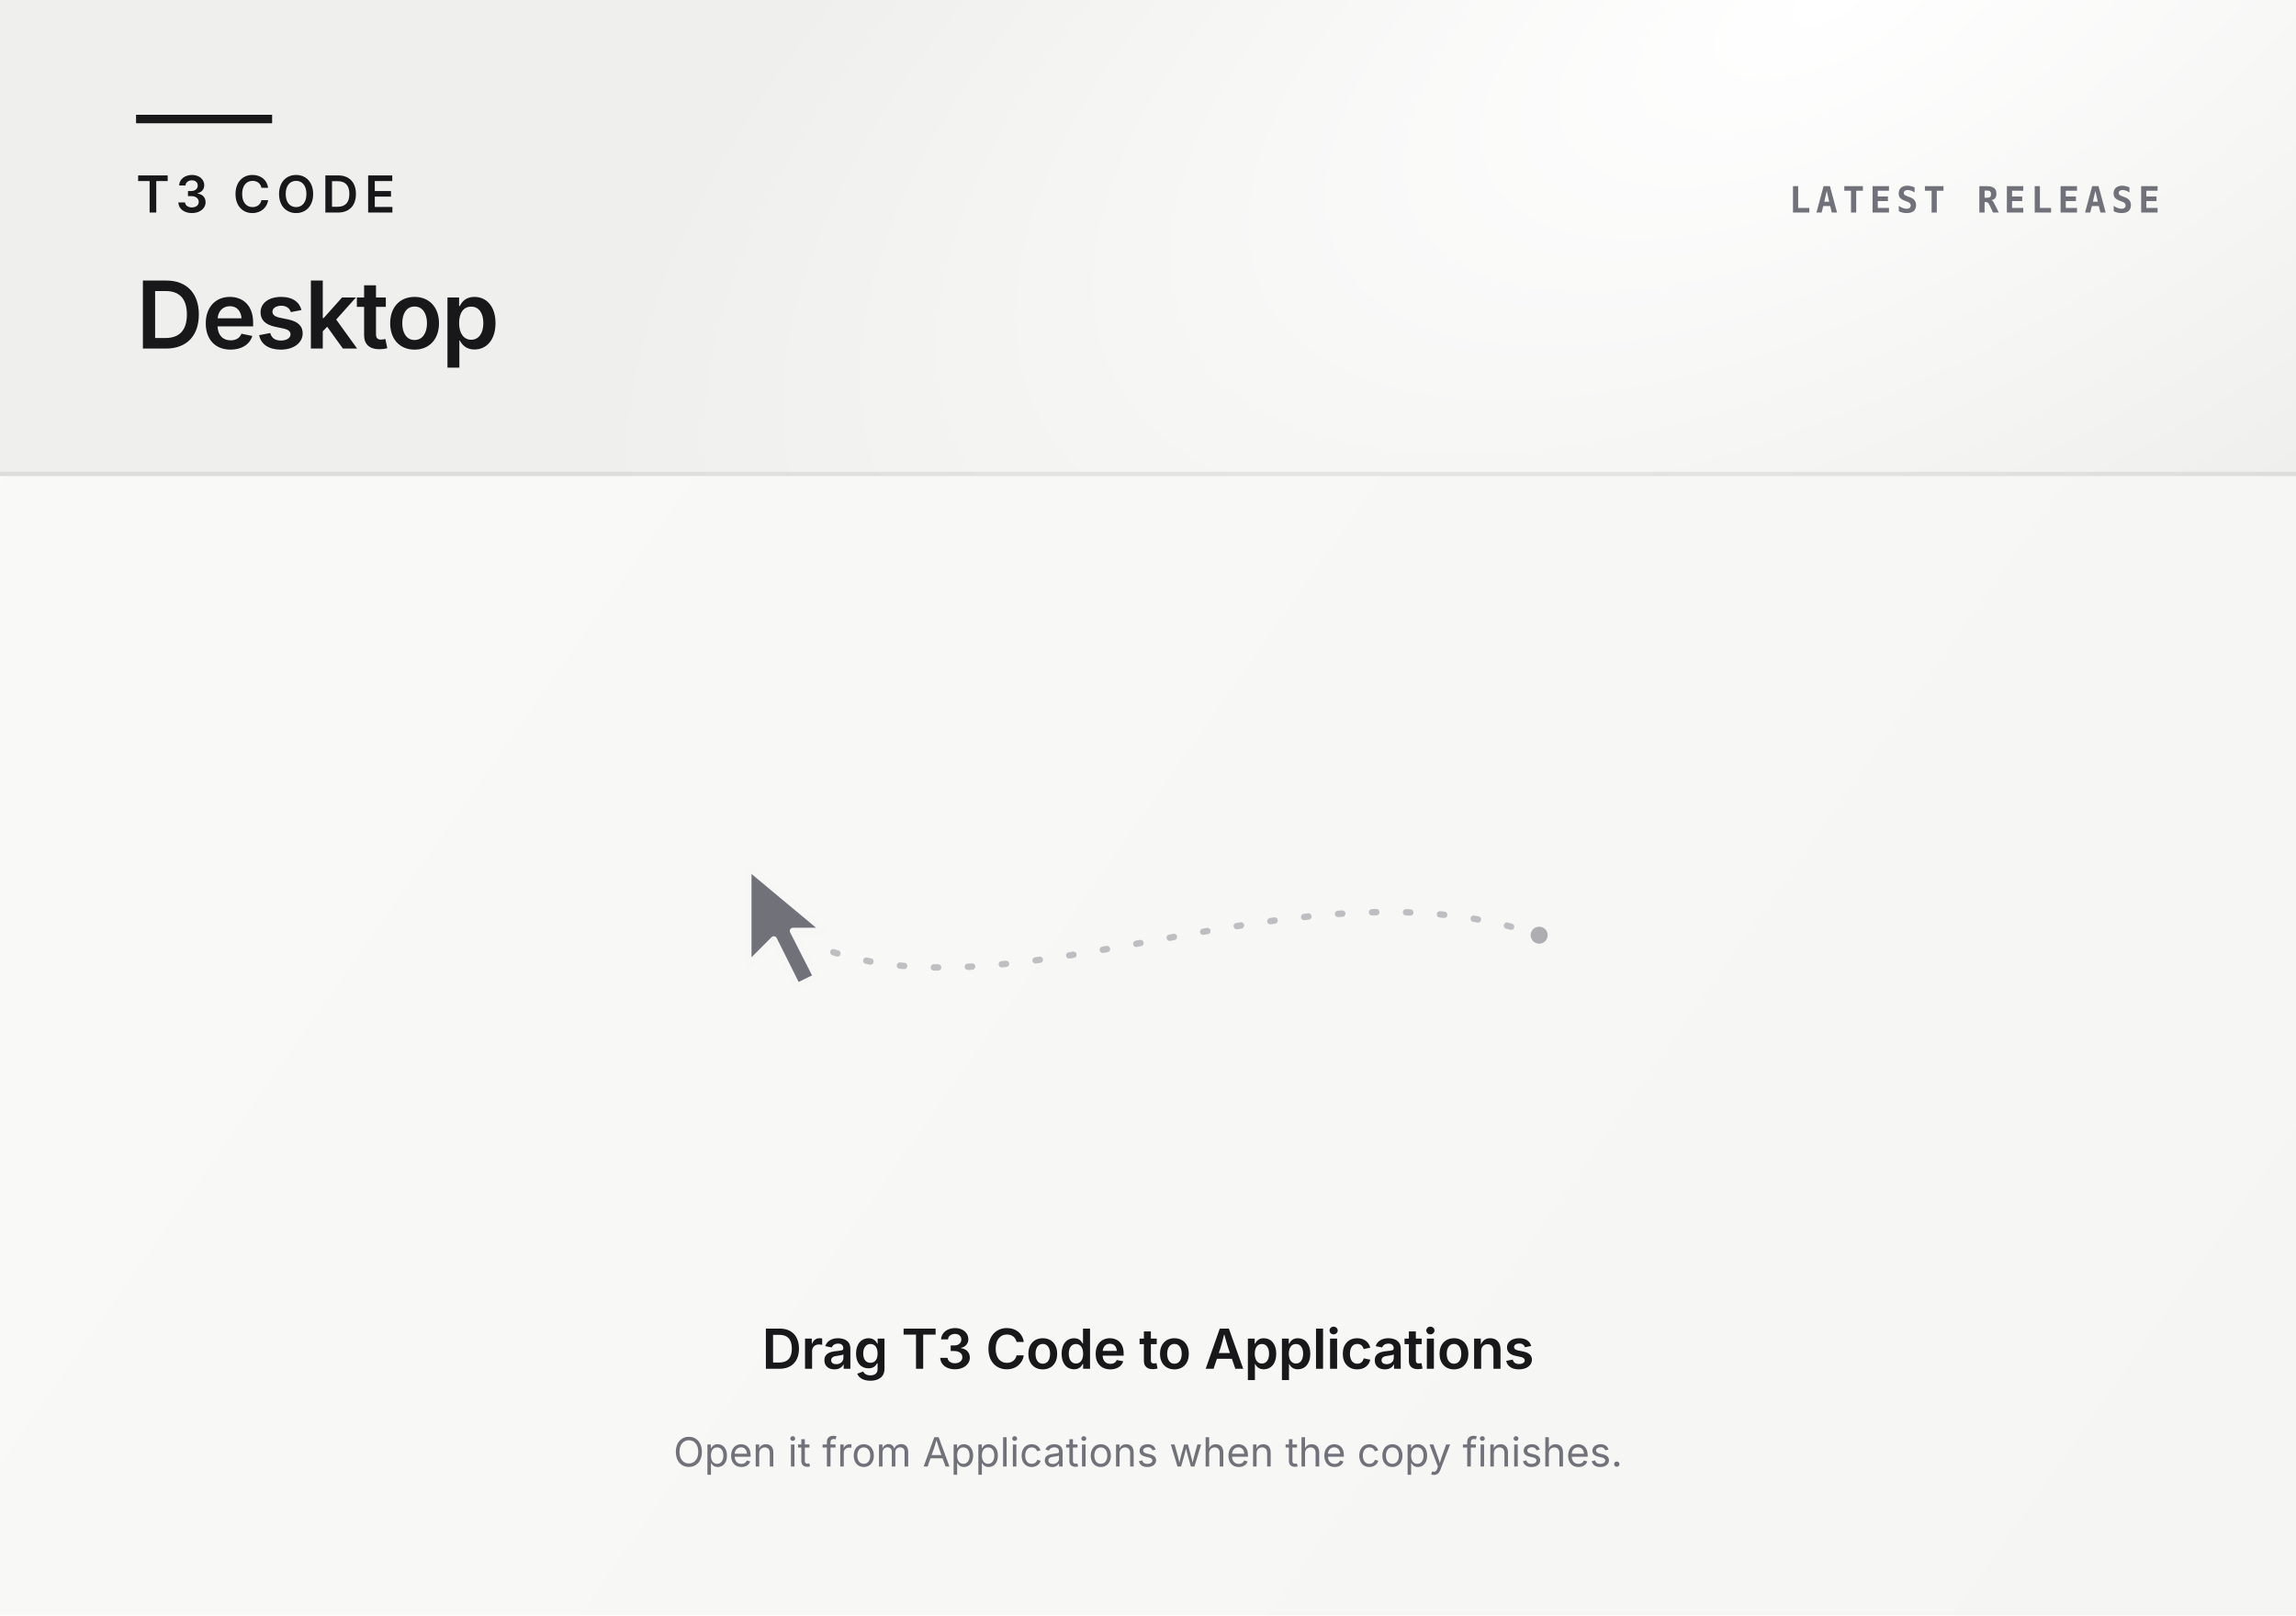
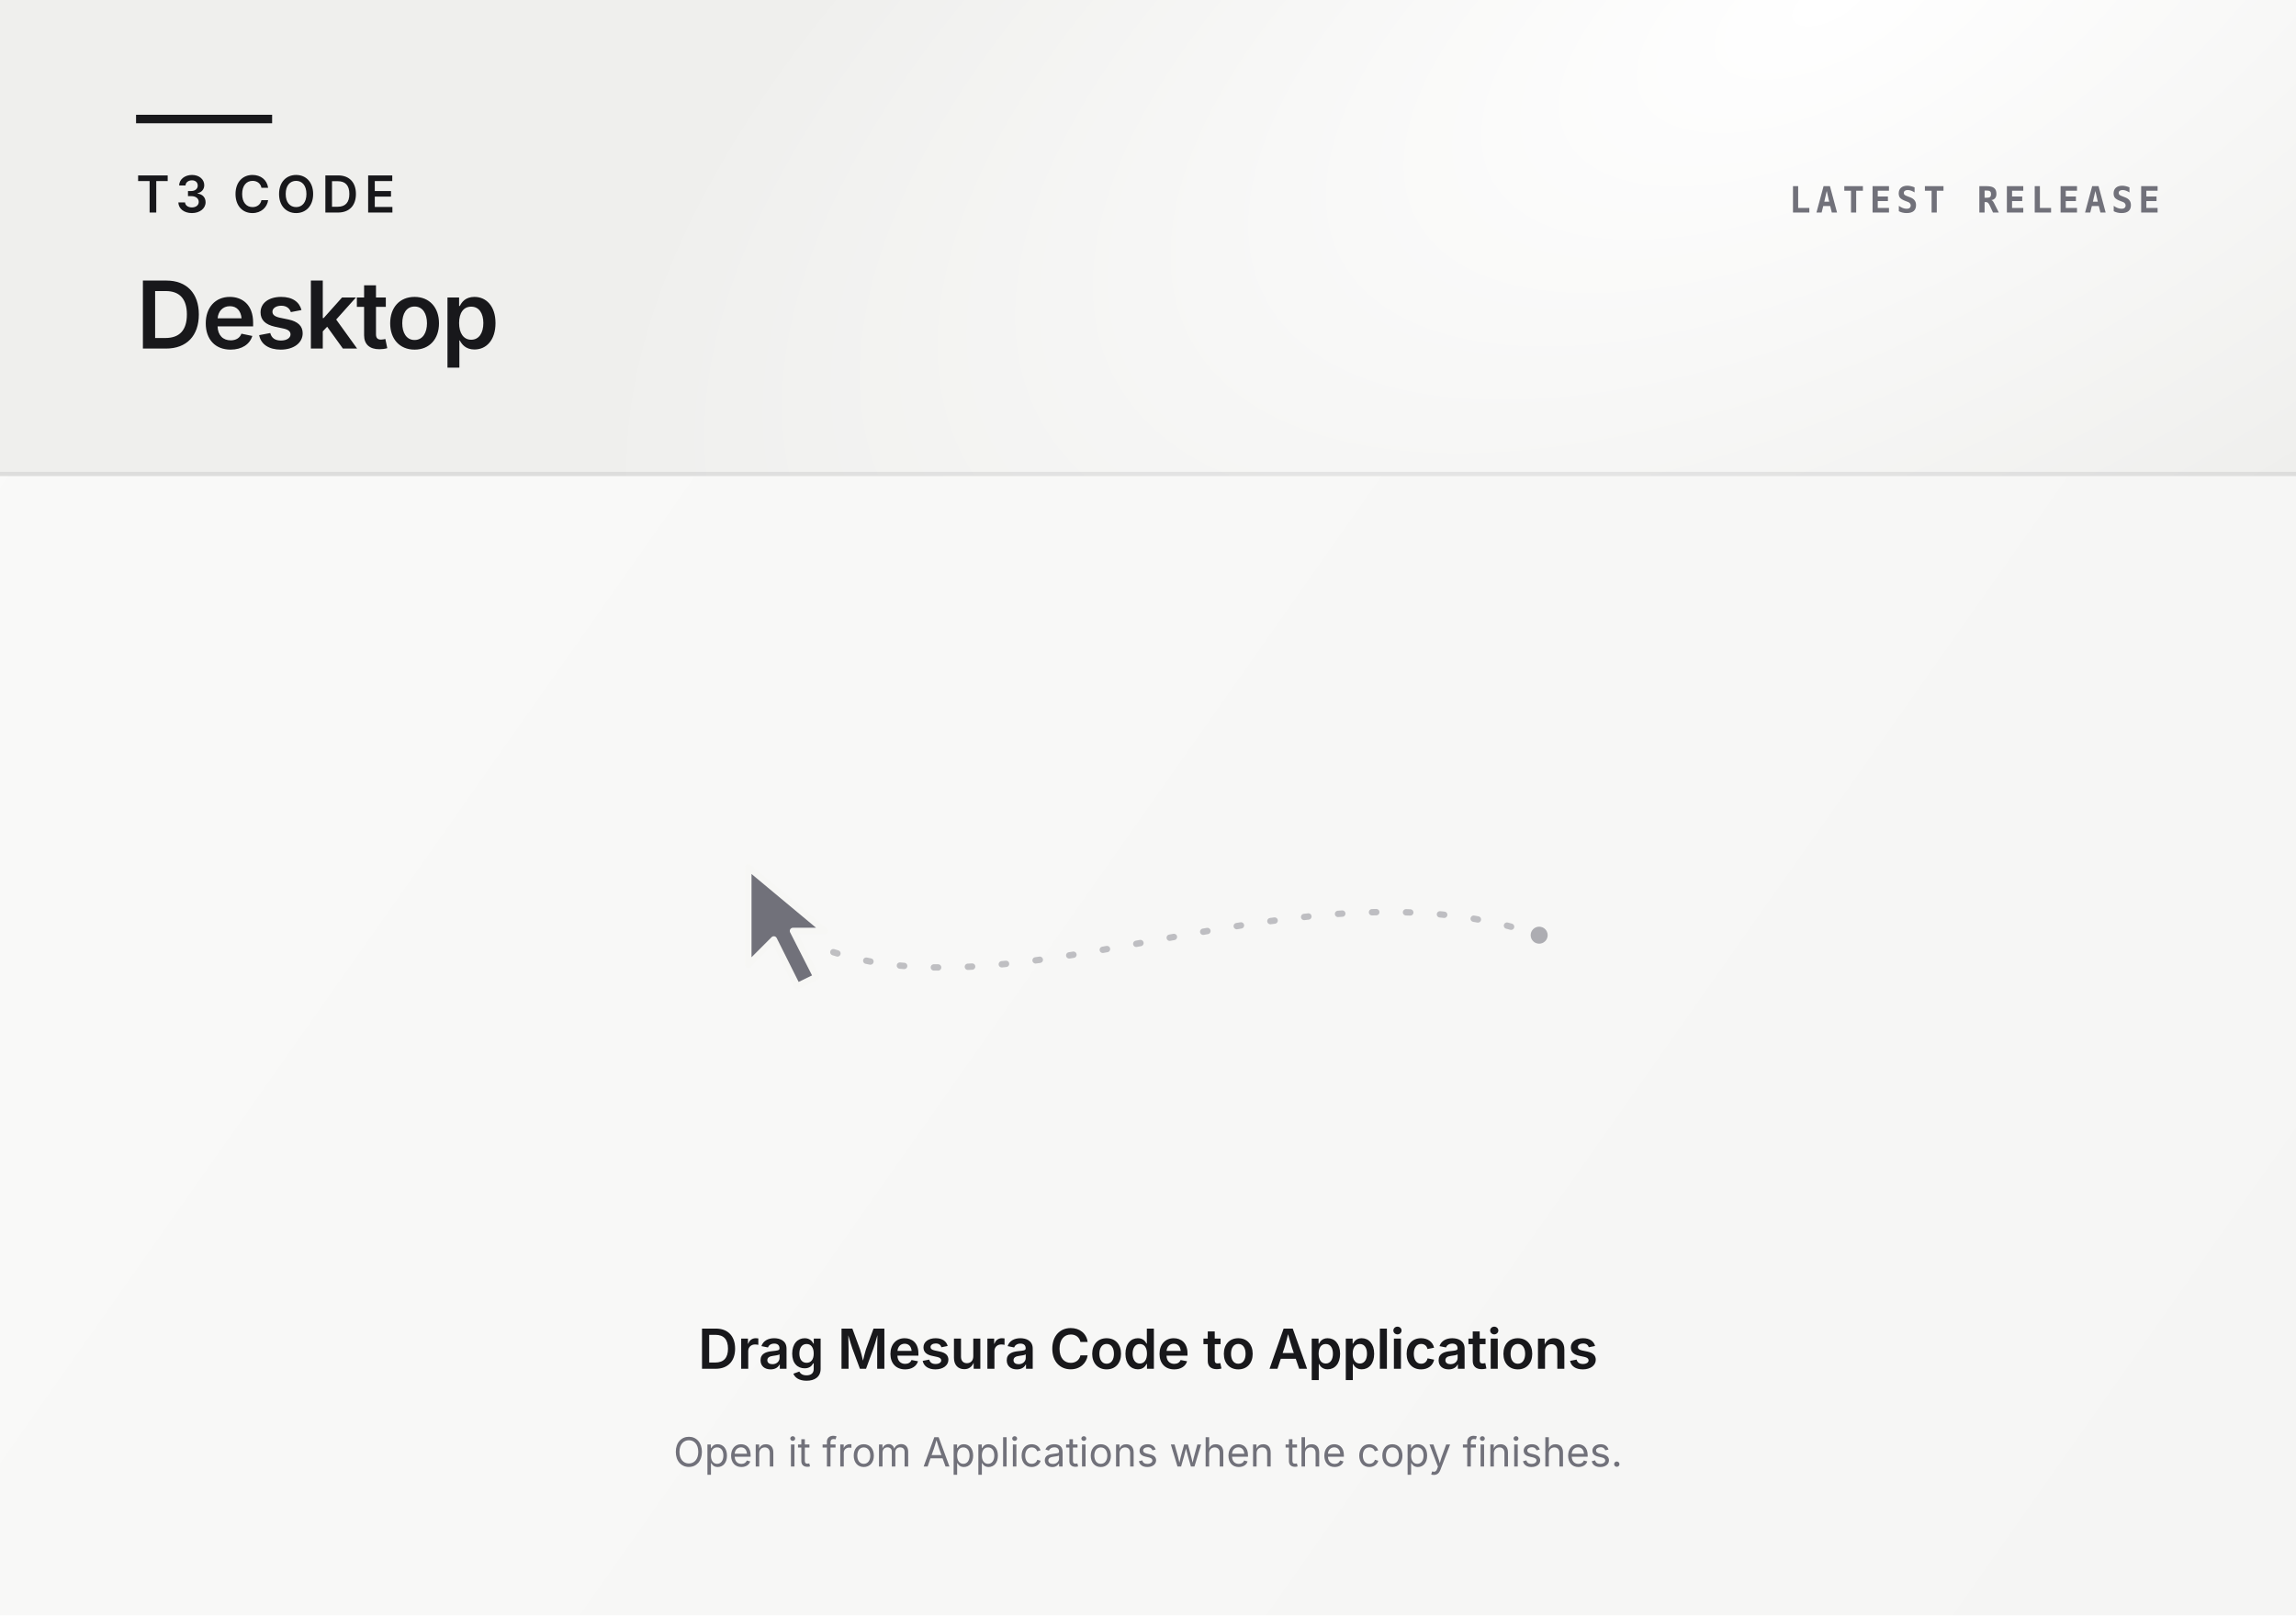
<svg xmlns="http://www.w3.org/2000/svg" width="1080" height="760" viewBox="0 0 540 380" fill="none">
  <defs>
    <linearGradient id="latest-surface" x1="0" y1="0" x2="540" y2="380" gradientUnits="userSpaceOnUse">
      <stop stop-color="#FAFAF9" />
      <stop offset="1" stop-color="#F5F5F4" />
    </linearGradient>
    <radialGradient id="latest-light" cx="0" cy="0" r="1" gradientUnits="userSpaceOnUse" gradientTransform="translate(430 0) rotate(152) scale(320 150)">
      <stop stop-color="#FFFFFF" />
      <stop offset="1" stop-color="#FFFFFF" stop-opacity="0" />
    </radialGradient>
  </defs>
  <rect width="540" height="380" fill="url(#latest-surface)" />
  <rect width="540" height="112" fill="#EFEFED" />
  <rect width="540" height="112" fill="url(#latest-light)" />
  <path d="M0 111.5H540" stroke="#18181B" stroke-opacity="0.08" />
  <path d="M32 28H64" stroke="#18181B" stroke-width="2" />
  <g font-family="-apple-system, BlinkMacSystemFont, sans-serif" fill="#18181B">
    <text x="32" y="50" font-size="12" font-weight="600" letter-spacing="1.4">T3 CODE</text>
    <text x="32" y="82" font-size="22" font-weight="600" letter-spacing="-0.45">Desktop</text>
    <text x="508" y="50" text-anchor="end" font-family="ui-monospace, SFMono-Regular, Menlo, monospace" font-size="8.5" font-weight="600" letter-spacing="1.2" fill="#71717A">LATEST RELEASE</text>
  </g>
  <path d="M196 224C242 239 307 201 362 220" stroke="#71717A" stroke-width="1.5" stroke-linecap="round" stroke-dasharray="1 7" opacity="0.42" />
  <circle cx="362" cy="220" r="2" fill="#71717A" opacity="0.55" />
  <path d="M176 204V227L182 221L187.5 232L192 229.8L186.5 219H194L176 204Z" fill="#71717A" stroke="#F7F7F5" stroke-width="1.5" stroke-linejoin="round" />
  <g font-family="-apple-system, BlinkMacSystemFont, sans-serif" text-anchor="middle">
-     <text x="270" y="322" font-size="13" font-weight="600" letter-spacing="-0.1" fill="#18181B">Drag T3 Code to Applications</text>
+     <text x="270" y="322" font-size="13" font-weight="600" letter-spacing="-0.1" fill="#18181B">Drag Mesura Code to Applications</text>
    <text x="270" y="345" font-size="9.5" fill="#71717A">Open it from Applications when the copy finishes.</text>
  </g>
</svg>
